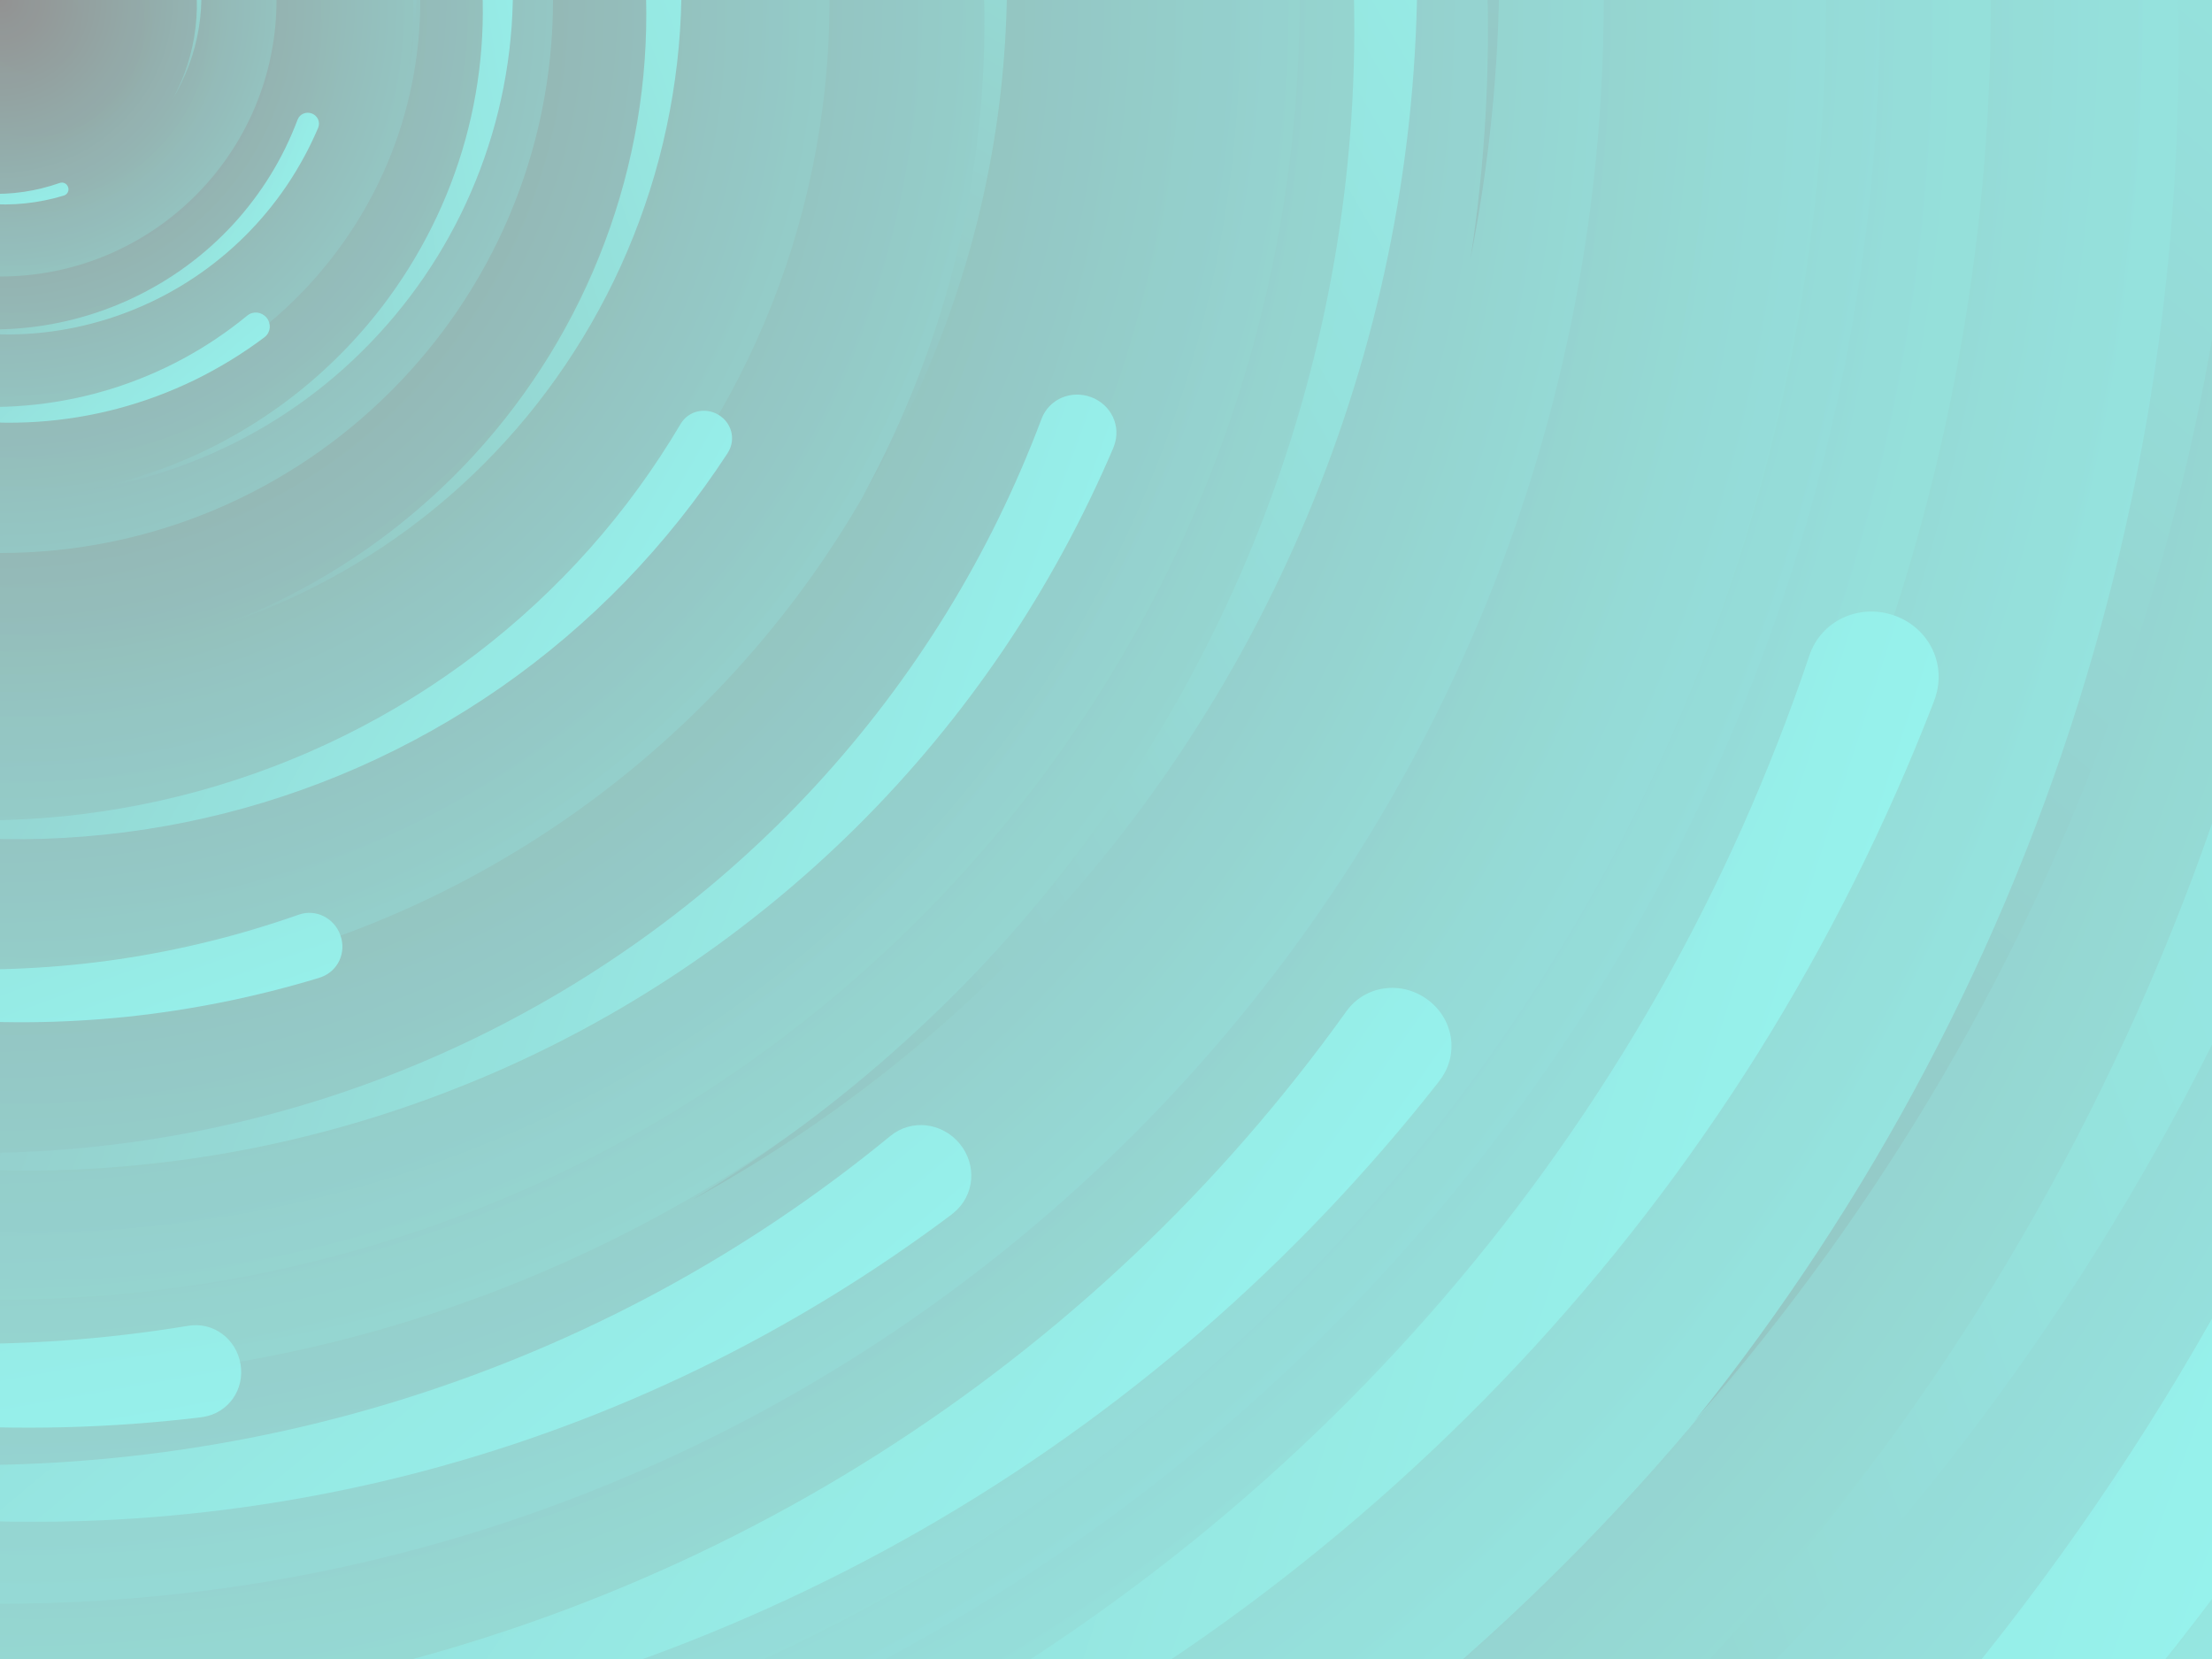
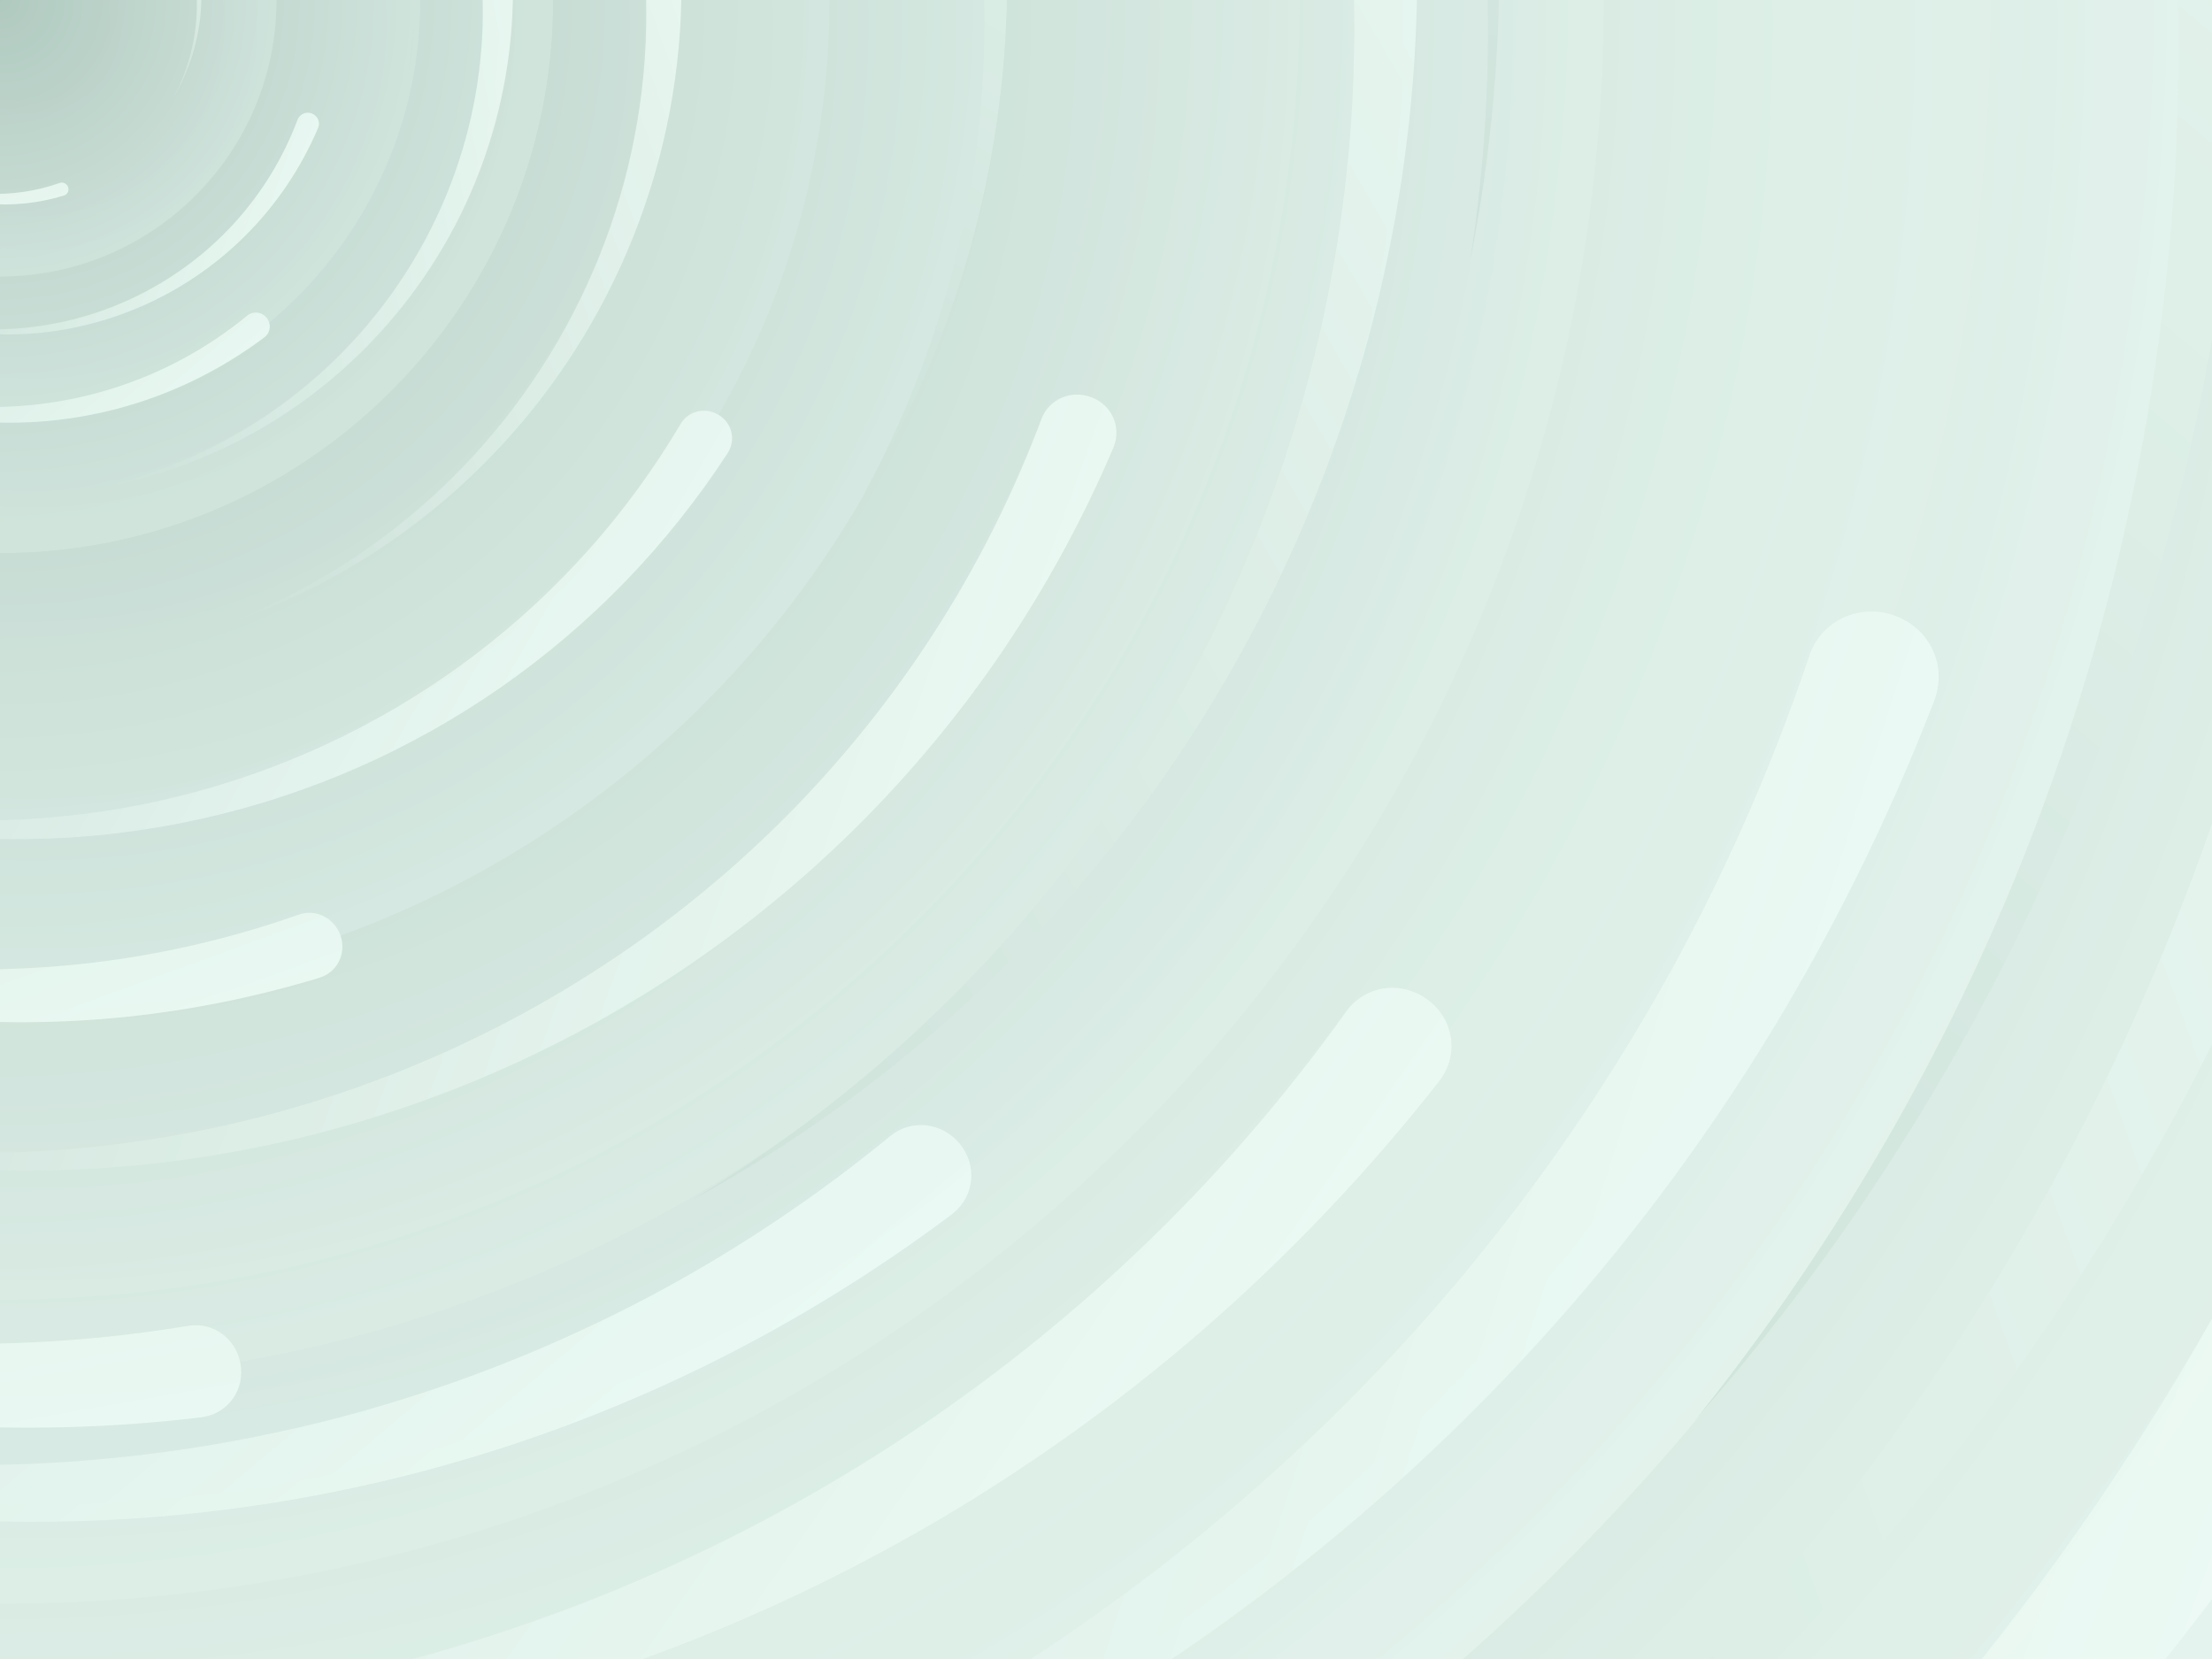
<svg xmlns="http://www.w3.org/2000/svg" viewBox="0 0 2000 1500">
-   <rect fill="#96F6F0" width="2000" height="1500" />
+   <rect fill="#EEFCF6" width="2000" height="1500" />
  <defs>
    <radialGradient id="a" gradientUnits="objectBoundingBox">
-       <stop offset="0" stop-color="#929292" />
-       <stop offset="1" stop-color="#96F6F0" />
+       <stop offset="0" stop-color="#B0CAC0" />
+       <stop offset="1" stop-color="#EEFCF6" />
    </radialGradient>
    <linearGradient id="b" gradientUnits="userSpaceOnUse" x1="0" y1="750" x2="1550" y2="750">
-       <stop offset="0" stop-color="#94c4c1" />
-       <stop offset="1" stop-color="#96F6F0" />
+       <stop offset="0" stop-color="#cfe3db" />
+       <stop offset="1" stop-color="#EEFCF6" />
    </linearGradient>
    <path id="s" fill="url(#b)" d="M1549.2 51.6c-5.4 99.1-20.2 197.6-44.2 293.6c-24.1 96-57.4 189.4-99.3 278.6c-41.9 89.2-92.4 174.1-150.3 253.3c-58 79.2-123.4 152.6-195.1 219c-71.7 66.4-149.6 125.8-232.2 177.2c-82.7 51.4-170.1 94.7-260.7 129.1c-90.6 34.4-184.4 60-279.5 76.3C192.6 1495 96.1 1502 0 1500c96.1-2.1 191.8-13.3 285.4-33.6c93.6-20.2 185-49.5 272.5-87.2c87.6-37.7 171.3-83.8 249.6-137.3c78.4-53.5 151.5-114.5 217.9-181.7c66.5-67.2 126.4-140.7 178.6-218.9c52.3-78.3 96.9-161.4 133-247.9c36.1-86.5 63.8-176.2 82.6-267.6c18.8-91.4 28.6-184.4 29.6-277.4c0.3-27.6 23.2-48.7 50.8-48.4s49.5 21.8 49.2 49.5c0 0.7 0 1.3-0.1 2L1549.2 51.6z" />
    <g id="g">
      <use href="#s" transform="scale(0.12) rotate(60)" />
      <use href="#s" transform="scale(0.2) rotate(10)" />
      <use href="#s" transform="scale(0.25) rotate(40)" />
      <use href="#s" transform="scale(0.3) rotate(-20)" />
      <use href="#s" transform="scale(0.4) rotate(-30)" />
      <use href="#s" transform="scale(0.5) rotate(20)" />
      <use href="#s" transform="scale(0.6) rotate(60)" />
      <use href="#s" transform="scale(0.7) rotate(10)" />
      <use href="#s" transform="scale(0.835) rotate(-40)" />
      <use href="#s" transform="scale(0.9) rotate(40)" />
      <use href="#s" transform="scale(1.05) rotate(25)" />
      <use href="#s" transform="scale(1.2) rotate(8)" />
      <use href="#s" transform="scale(1.333) rotate(-60)" />
      <use href="#s" transform="scale(1.45) rotate(-30)" />
      <use href="#s" transform="scale(1.6) rotate(10)" />
    </g>
  </defs>
  <g transform="rotate(0 0 0)">
    <g transform="rotate(0 0 0)">
      <circle fill="url(#a)" r="3000" />
      <g opacity="0.5">
        <circle fill="url(#a)" r="2000" />
        <circle fill="url(#a)" r="1800" />
        <circle fill="url(#a)" r="1700" />
        <circle fill="url(#a)" r="1651" />
        <circle fill="url(#a)" r="1450" />
        <circle fill="url(#a)" r="1250" />
        <circle fill="url(#a)" r="1175" />
        <circle fill="url(#a)" r="900" />
        <circle fill="url(#a)" r="750" />
        <circle fill="url(#a)" r="500" />
        <circle fill="url(#a)" r="380" />
        <circle fill="url(#a)" r="250" />
      </g>
      <g transform="rotate(0 0 0)">
        <use href="#g" transform="rotate(10)" />
        <use href="#g" transform="rotate(120)" />
        <use href="#g" transform="rotate(240)" />
      </g>
      <circle fill-opacity="0.1" fill="url(#a)" r="3000" />
    </g>
  </g>
</svg>
